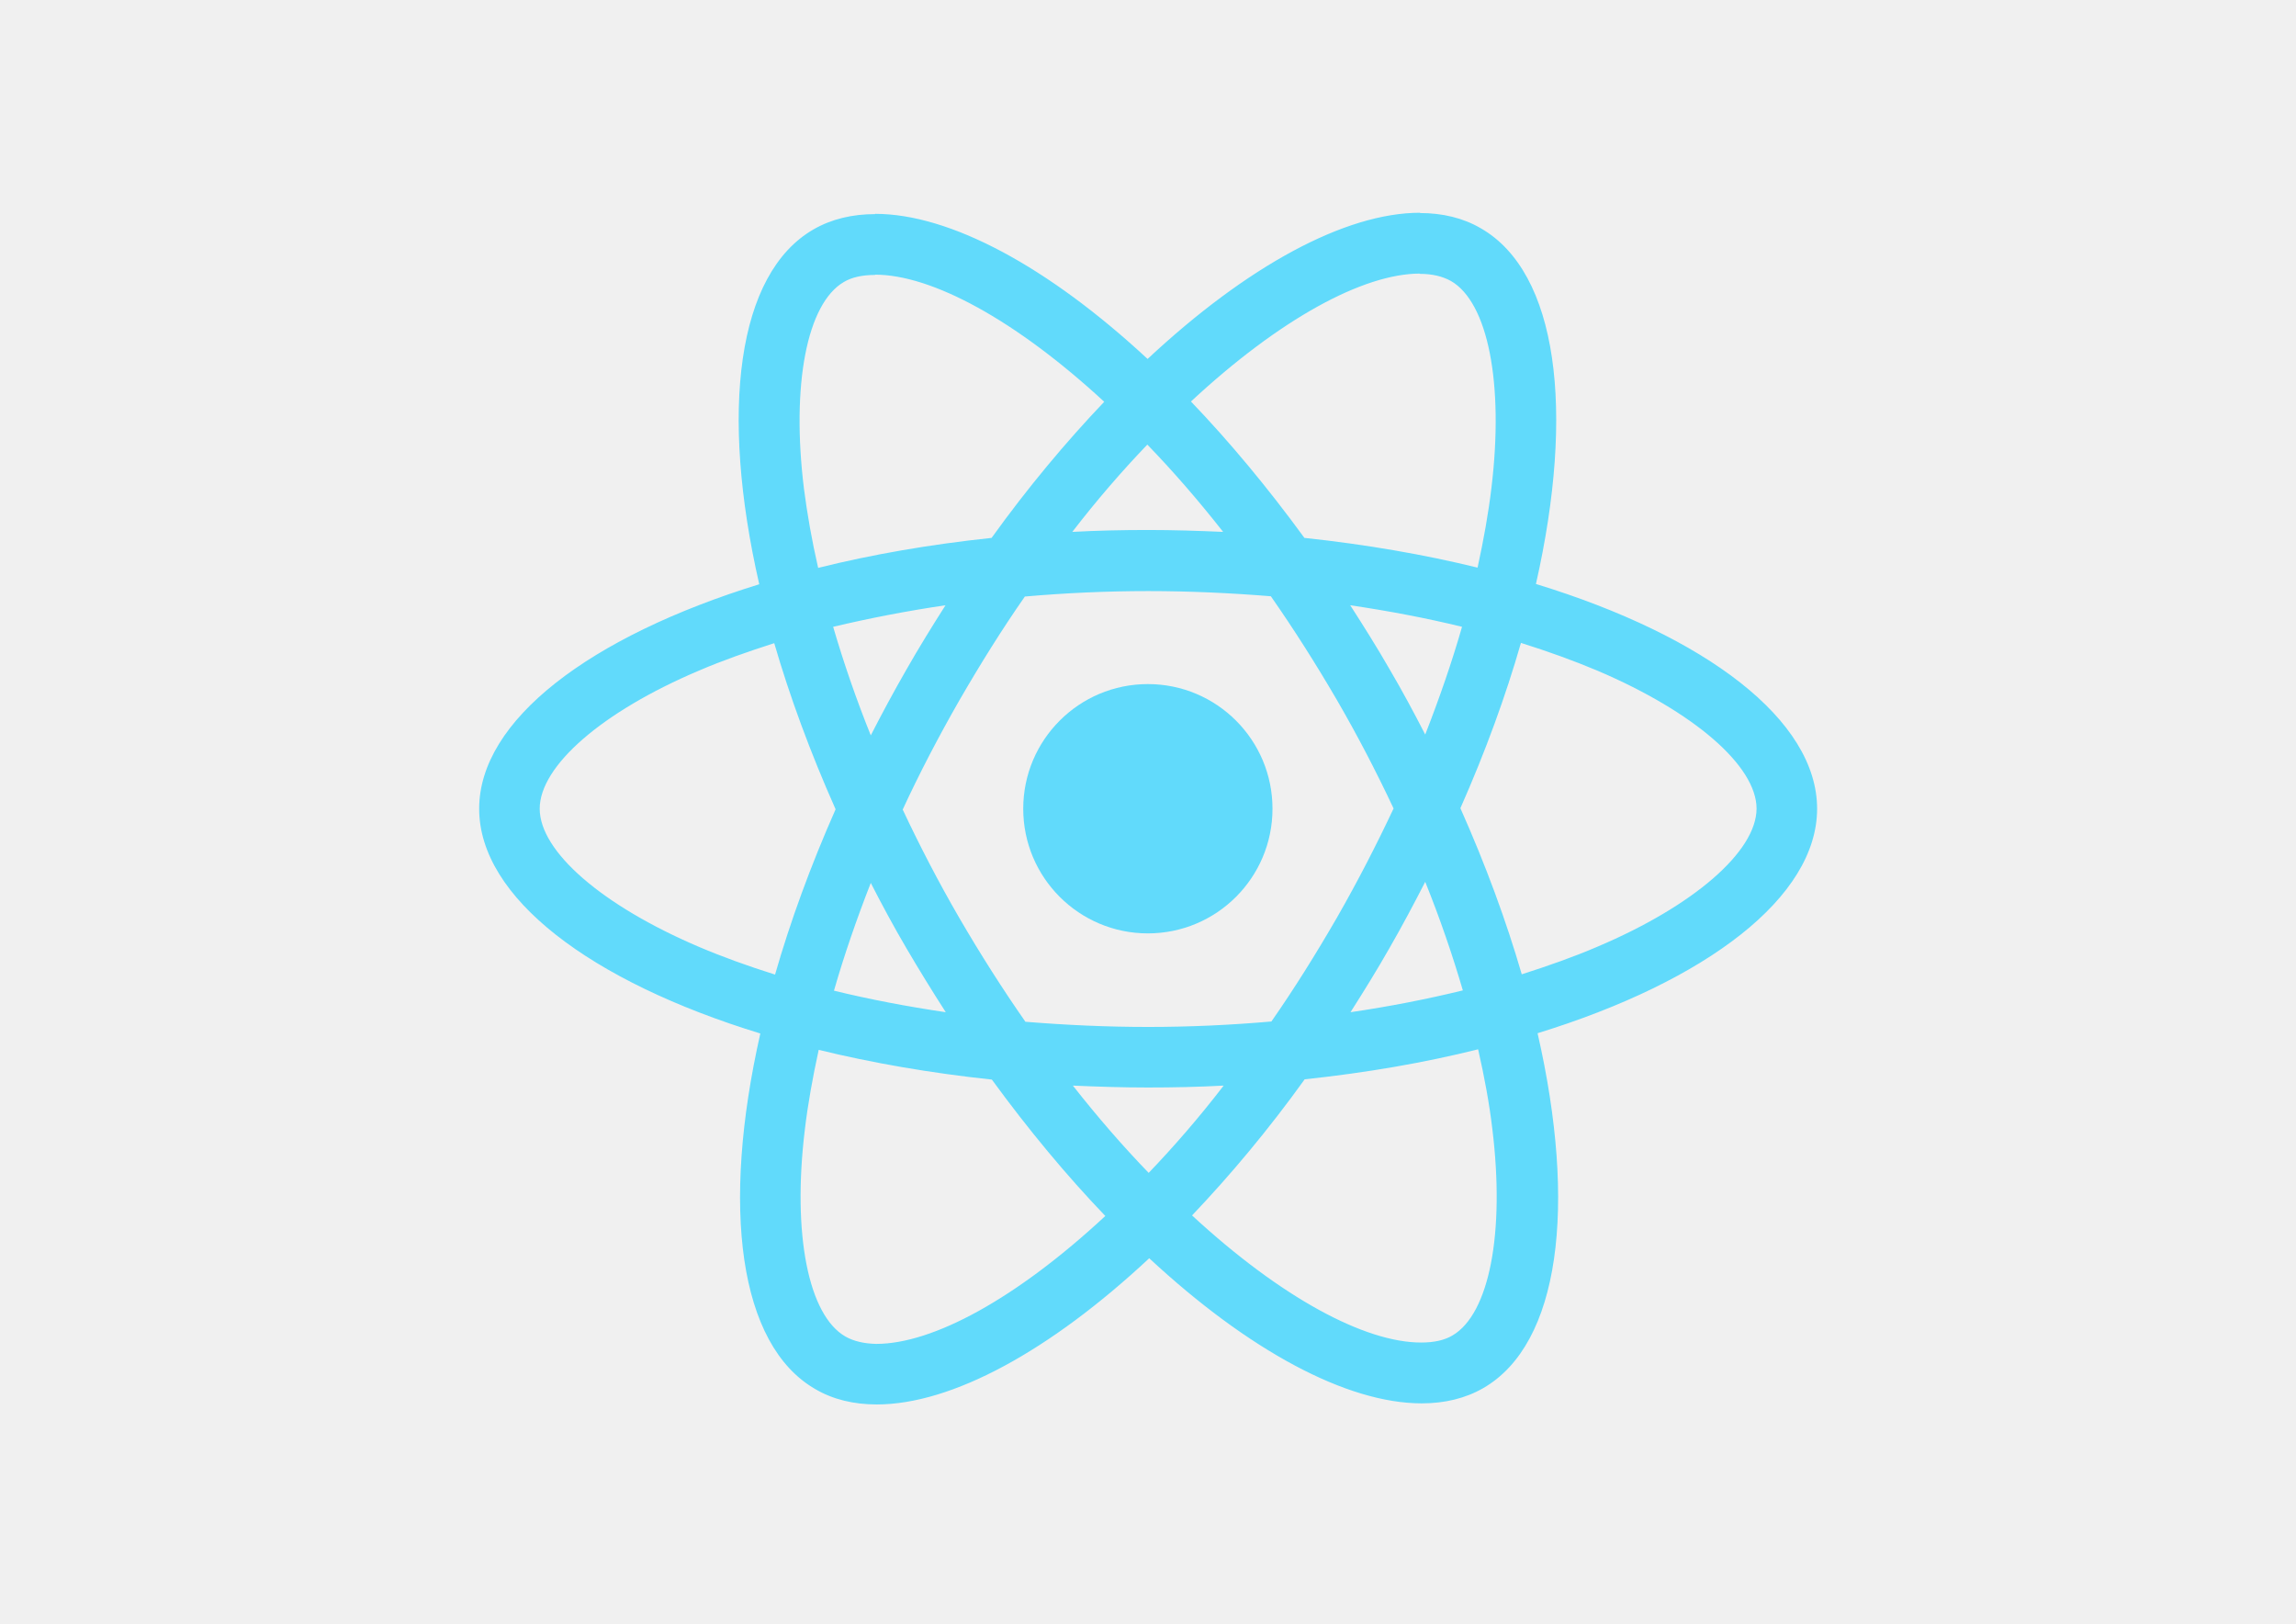
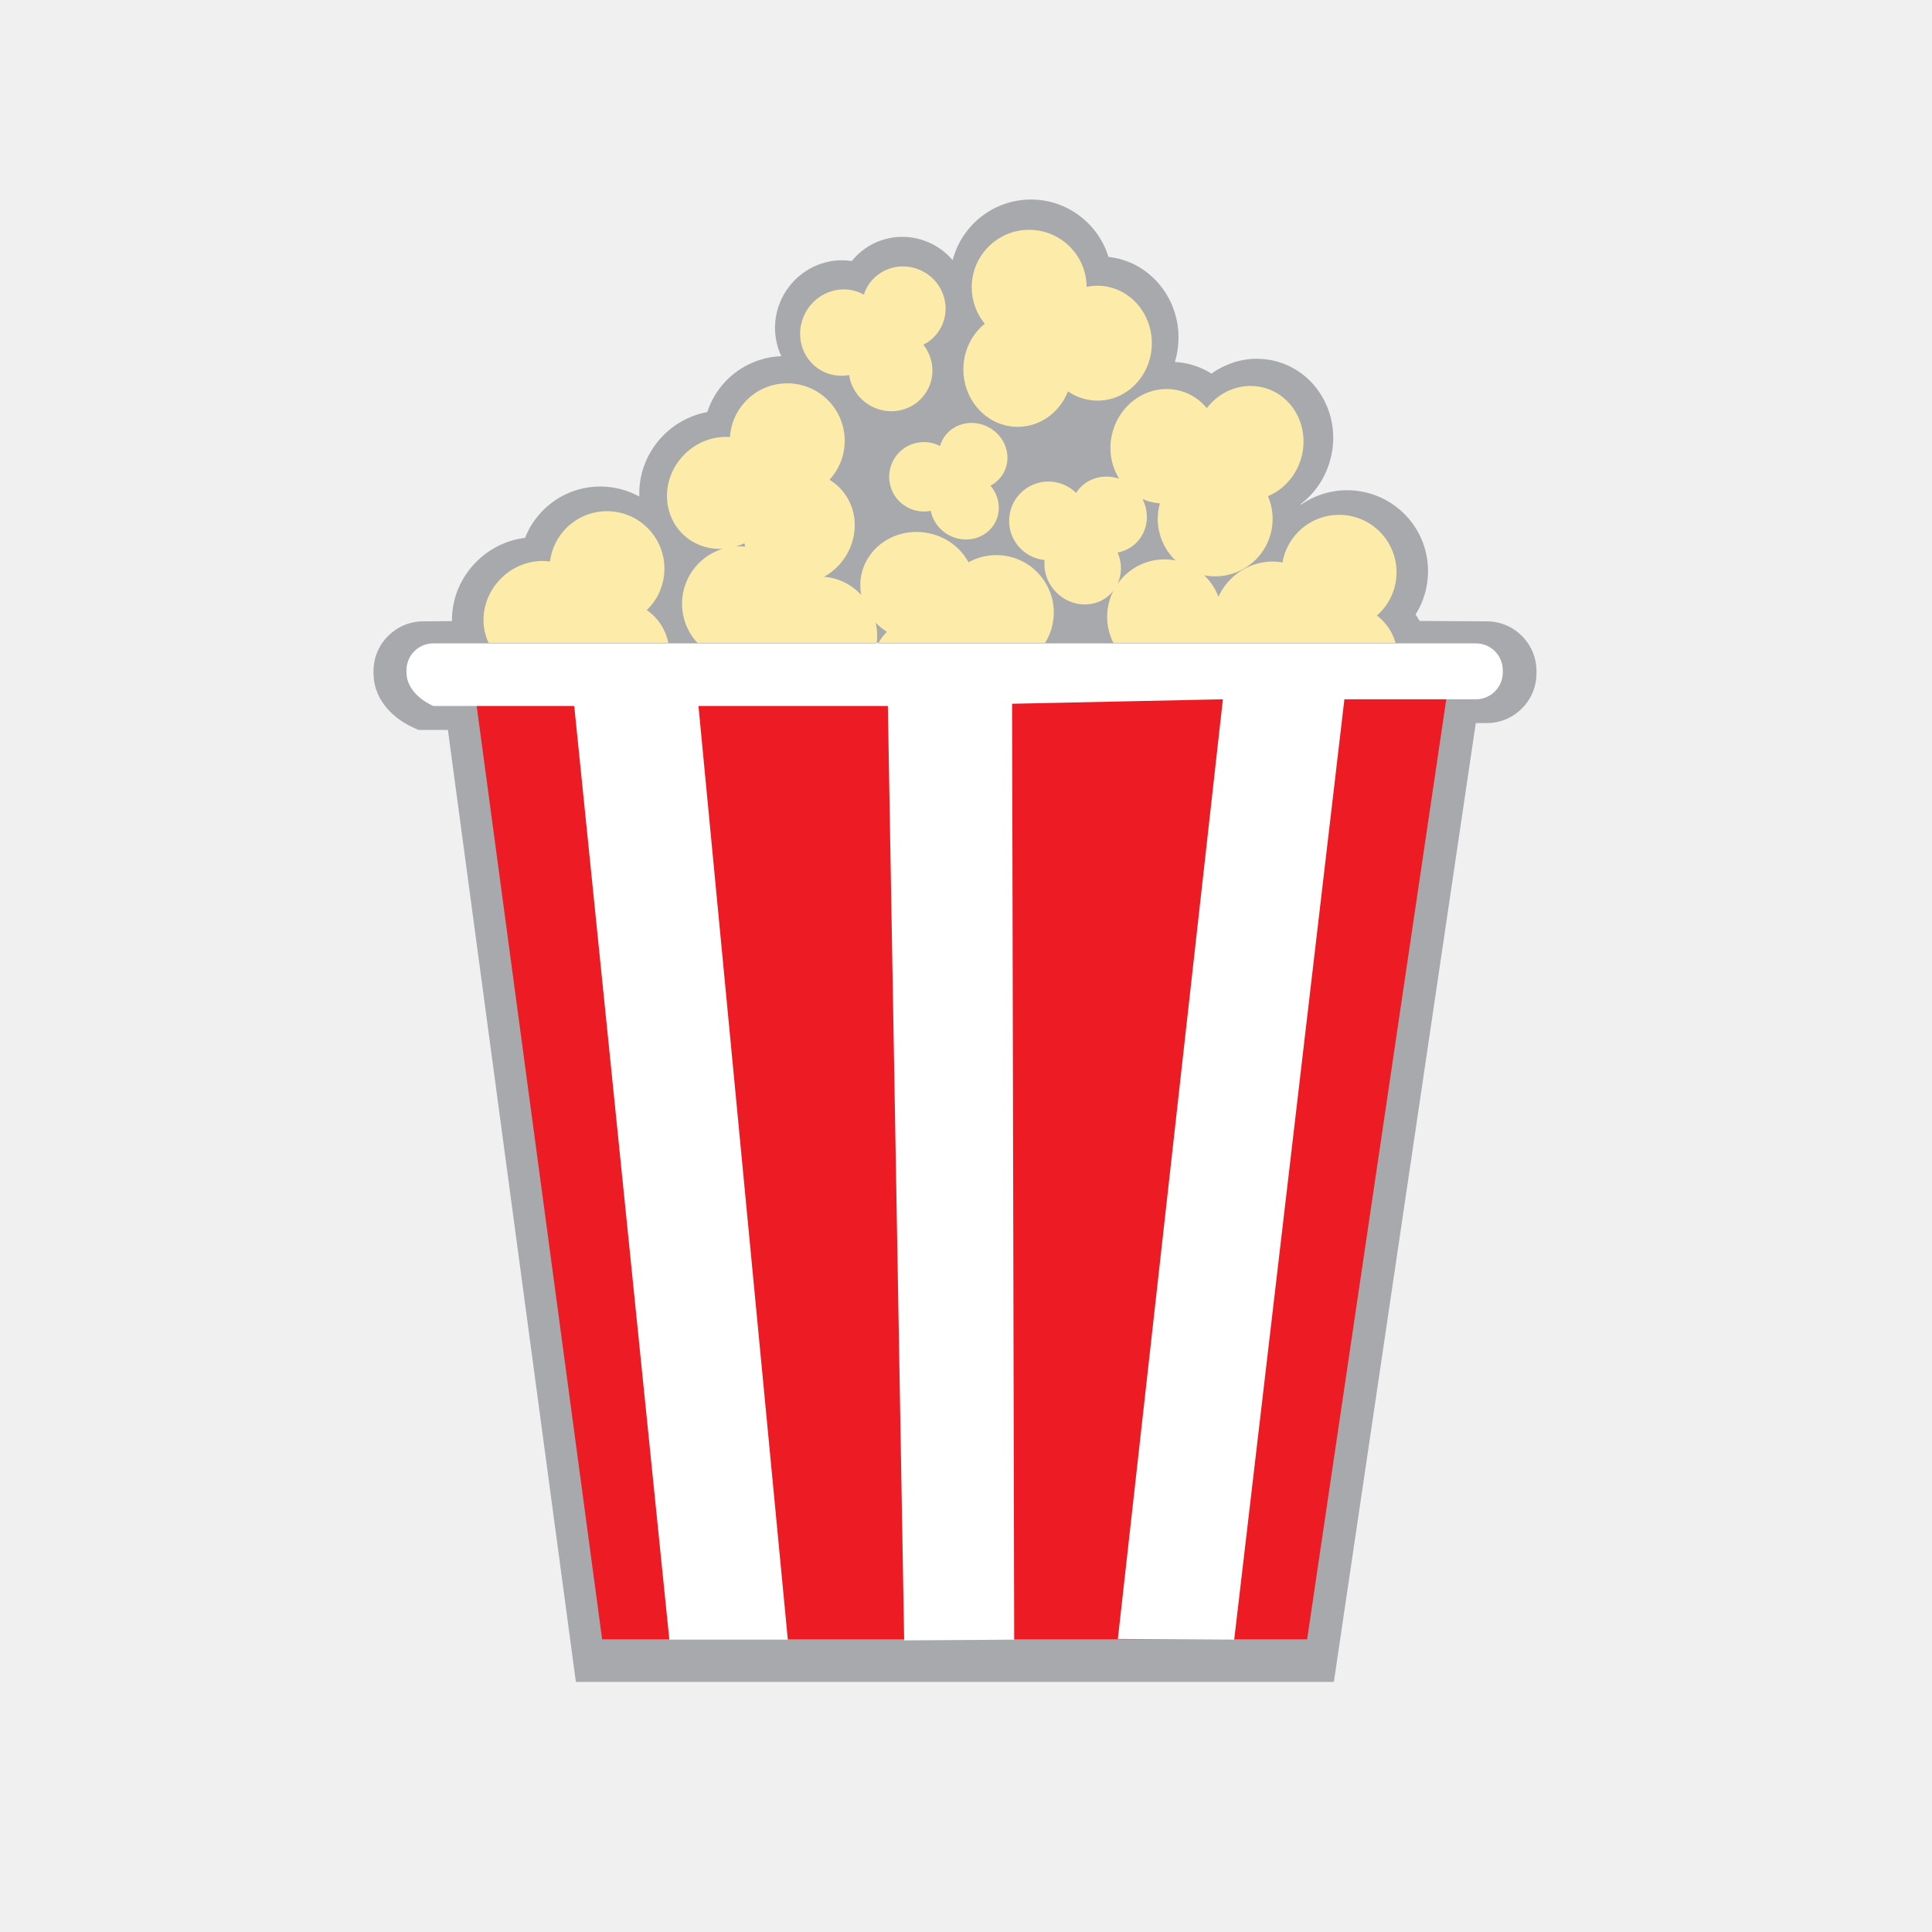
- <svg xmlns="http://www.w3.org/2000/svg" viewBox="0 0 841.9 595.3">
-   <g fill="#61DAFB">
-     <path d="M666.3 296.5c0-32.5-40.7-63.3-103.1-82.4 14.4-63.6 8-114.2-20.2-130.4-6.5-3.8-14.1-5.6-22.4-5.6v22.3c4.6 0 8.3.9 11.4 2.6 13.6 7.8 19.5 37.5 14.9 75.7-1.1 9.4-2.9 19.3-5.1 29.4-19.6-4.8-41-8.5-63.5-10.9-13.5-18.5-27.5-35.3-41.6-50 32.6-30.3 63.2-46.9 84-46.9V78c-27.5 0-63.5 19.6-99.9 53.6-36.4-33.8-72.4-53.2-99.9-53.2v22.3c20.7 0 51.4 16.5 84 46.6-14 14.7-28 31.4-41.3 49.9-22.6 2.4-44 6.1-63.6 11-2.3-10-4-19.7-5.2-29-4.7-38.2 1.1-67.9 14.6-75.8 3-1.8 6.9-2.6 11.5-2.6V78.5c-8.4 0-16 1.8-22.6 5.6-28.1 16.2-34.4 66.7-19.9 130.1-62.2 19.2-102.7 49.9-102.7 82.3 0 32.5 40.7 63.3 103.1 82.4-14.4 63.6-8 114.2 20.2 130.4 6.5 3.8 14.1 5.6 22.5 5.6 27.5 0 63.5-19.6 99.9-53.6 36.4 33.8 72.4 53.2 99.9 53.2 8.4 0 16-1.8 22.6-5.6 28.1-16.2 34.4-66.7 19.9-130.1 62-19.1 102.5-49.9 102.5-82.3zm-130.2-66.7c-3.7 12.9-8.3 26.2-13.5 39.5-4.1-8-8.4-16-13.1-24-4.6-8-9.5-15.8-14.4-23.4 14.2 2.1 27.9 4.7 41 7.9zm-45.8 106.5c-7.8 13.5-15.8 26.3-24.1 38.2-14.9 1.3-30 2-45.2 2-15.1 0-30.2-.7-45-1.9-8.3-11.9-16.4-24.6-24.2-38-7.6-13.1-14.5-26.4-20.8-39.8 6.2-13.4 13.2-26.8 20.7-39.9 7.8-13.5 15.8-26.3 24.1-38.2 14.9-1.3 30-2 45.2-2 15.1 0 30.2.7 45 1.9 8.3 11.9 16.4 24.6 24.2 38 7.6 13.1 14.5 26.4 20.8 39.8-6.3 13.4-13.2 26.8-20.7 39.9zm32.3-13c5.4 13.4 10 26.8 13.8 39.8-13.1 3.2-26.9 5.9-41.2 8 4.9-7.7 9.8-15.6 14.4-23.7 4.6-8 8.9-16.1 13-24.1zM421.2 430c-9.3-9.6-18.6-20.3-27.8-32 9 .4 18.2.7 27.5.7 9.4 0 18.7-.2 27.8-.7-9 11.7-18.3 22.4-27.5 32zm-74.4-58.9c-14.2-2.1-27.9-4.7-41-7.9 3.7-12.9 8.3-26.2 13.5-39.5 4.1 8 8.4 16 13.1 24 4.7 8 9.5 15.8 14.4 23.4zM420.7 163c9.3 9.6 18.6 20.3 27.8 32-9-.4-18.2-.7-27.5-.7-9.4 0-18.7.2-27.8.7 9-11.7 18.3-22.4 27.5-32zm-74 58.9c-4.9 7.7-9.8 15.6-14.4 23.7-4.6 8-8.9 16-13 24-5.4-13.4-10-26.8-13.8-39.8 13.1-3.1 26.9-5.8 41.2-7.9zm-90.5 125.2c-35.4-15.1-58.3-34.9-58.3-50.6 0-15.7 22.9-35.6 58.3-50.6 8.6-3.7 18-7 27.7-10.1 5.7 19.6 13.2 40 22.5 60.9-9.2 20.8-16.6 41.1-22.2 60.6-9.9-3.1-19.3-6.5-28-10.2zM310 490c-13.6-7.8-19.5-37.5-14.9-75.7 1.1-9.4 2.9-19.3 5.1-29.4 19.6 4.8 41 8.5 63.5 10.9 13.5 18.5 27.5 35.3 41.6 50-32.6 30.3-63.2 46.9-84 46.9-4.5-.1-8.3-1-11.3-2.7zm237.2-76.2c4.7 38.2-1.1 67.9-14.6 75.8-3 1.8-6.9 2.6-11.5 2.6-20.7 0-51.4-16.5-84-46.6 14-14.7 28-31.4 41.3-49.9 22.6-2.4 44-6.1 63.6-11 2.3 10.1 4.1 19.8 5.2 29.1zm38.5-66.7c-8.6 3.7-18 7-27.7 10.1-5.7-19.6-13.2-40-22.5-60.9 9.2-20.8 16.6-41.1 22.2-60.6 9.9 3.1 19.3 6.5 28.1 10.2 35.4 15.1 58.3 34.9 58.3 50.6-.1 15.7-23 35.6-58.4 50.6zM320.8 78.4z" />
-     <circle cx="420.9" cy="296.5" r="45.7" />
-     <path d="M520.5 78.1z" />
+ <svg xmlns="http://www.w3.org/2000/svg" version="1.1" x="0px" y="0px" width="864px" height="864px" viewBox="0 0 864 864" enable-background="new 0 0 864 864" xml:space="preserve">
+   <g id="Layer_5">
+     <path fill="#A7A9AC" d="M257.538,752.168l-57.229-425.736h-13.19l-1.965-0.89c-11.346-5.134-18.12-14.261-18.12-24.414v-1.015   c0-12.265,9.978-22.243,22.243-22.243l12.86-0.116c-0.179-9.946,3.88-19.9,11.655-27.263c5.872-5.562,13.208-9.011,21.006-9.946   c1.932-4.911,4.928-9.384,8.8-13.052c6.755-6.396,15.595-9.918,24.894-9.918c6.121,0,12.12,1.575,17.417,4.476   c-0.371-9.396,2.961-19.065,10.025-26.606c5.492-5.862,12.686-9.765,20.372-11.176c1.635-5.02,4.359-9.668,8.008-13.563   c6.513-6.952,15.594-11.072,25.09-11.424c-3.971-8.46-3.874-18.769,1.161-27.621c5.354-9.416,15.301-15.264,25.957-15.264   c1.481,0,2.957,0.116,4.414,0.343c5.39-6.763,13.7-10.822,22.583-10.822c5.083,0,10.122,1.338,14.573,3.87   c3.081,1.752,5.744,3.985,7.931,6.56c4.042-15.581,18.227-27.12,35.055-27.12c16.257,0,30.103,10.845,34.637,25.679   c17.562,1.818,31.321,17.283,31.321,36.03c0,3.753-0.556,7.442-1.625,10.952c2.595,0.125,5.169,0.552,7.674,1.274   c3.095,0.893,6.018,2.213,8.702,3.92c5.926-4.255,13.026-6.644,20.259-6.644c3.145,0,6.277,0.443,9.311,1.318   c18.432,5.316,28.927,25.249,23.395,44.432c-2.254,7.818-6.849,14.507-13.048,19.229c0.017,0.105,0.032,0.21,0.049,0.315   c6.046-4.211,13.264-6.498,20.683-6.498c10.55,0,20.55,4.579,27.435,12.563c10.615,12.312,11.444,29.879,3.172,43   c0.65,0.933,1.251,1.896,1.801,2.887l30.097,0.186c12.203,0,22.182,9.978,22.182,22.243v1.015c0,12.266-9.979,22.244-22.243,22.244   h-4.905l-63.473,428.795H257.538z" />
+   </g>
+   <g id="Layer_2">
+     <polygon fill="#ED1C24" points="269.278,733.111 584.556,733.111 647.056,310.889 212.333,309.5  " />
+   </g>
+   <g id="Layer_3">
+     <path fill="#FFFFFF" d="M660.054,287.722H193.78c-6.629,0-12.002,5.374-12.002,12.002v0.995c0,6.629,5.374,12.002,12.002,15.002   h63.023l42.537,417.551h52.98l-39.962-417.551h84.695l7.3,417.867l49.196-0.315l-0.939-418.551l94.272-2l-46.976,420.236   l52.034,0.315l49.28-420.551h58.831c6.628,0,12.002-5.374,12.002-12.002v-0.995C672.056,293.096,666.682,287.722,660.054,287.722z" />
+   </g>
+   <g id="Layer_4">
+     <g>
+       <path fill="none" d="M518.708,225.109c-1.604-0.111-3.219-0.391-4.819-0.853c-1.021-0.294-2.002-0.661-2.949-1.08    c3.29,6.472,2.431,14.354-2.726,19.511c-2.359,2.36-5.292,3.818-8.397,4.396c1.987,4.556,1.979,9.686-0.047,14.034    c4.647-6.619,12.334-10.95,21.037-10.95c1.673,0,3.306,0.165,4.889,0.47C519.052,244.279,516.051,234.561,518.708,225.109z" />
+       <path fill="none" d="M391.641,278.497c0.68,3.033,0.807,6.074,0.453,9.003h0.747c1.042-1.819,2.312-3.485,3.782-4.959    C394.776,281.392,393.113,280.022,391.641,278.497z" />
+       <path fill="none" d="M329.311,244.353c1.333-0.073,2.66-0.044,3.969,0.088c-0.141-0.489-0.271-0.981-0.381-1.478    C331.729,243.52,330.529,243.98,329.311,244.353z" />
+       <path fill="none" d="M354.891,261.321c0.015-0.009,0.03-0.017,0.045-0.026c-0.019,0-0.038-0.002-0.056-0.003    C354.883,261.302,354.887,261.311,354.891,261.321z" />
+       <path fill="#FFFFFF" d="M391.758,289.62c0.323-0.729,0.69-1.434,1.083-2.12h-0.747    C392.008,288.213,391.901,288.922,391.758,289.62z" />
+       <path fill="#FDEBA9" d="M430.833,165.194c0,14.19,10.882,25.694,24.306,25.694c10.126,0,18.802-6.547,22.456-15.854    c3.804,2.61,8.338,4.132,13.211,4.132c13.423,0,24.305-11.504,24.305-25.694s-10.882-25.694-24.305-25.694    c-1.666,0-3.294,0.178-4.866,0.516c-0.096-14.108-11.559-25.516-25.689-25.516c-14.19,0-25.694,11.504-25.694,25.694    c0,6.189,2.189,11.867,5.835,16.303C434.583,149.47,430.833,156.868,430.833,165.194z" />
+       <path fill="#FDEBA9" d="M292.959,276.013c-1.146-1.209-2.395-2.269-3.721-3.178c10.178-9.77,10.579-25.938,0.863-36.198    c-9.757-10.304-26.02-10.747-36.324-0.989c-4.494,4.256-7.111,9.75-7.826,15.447c-7.402-0.989-15.352,1.375-21.397,7.1    c-8.381,7.937-10.52,19.879-6.059,29.305h80.381C298.038,283.291,296.077,279.306,292.959,276.013z" />
+       <path fill="#FDEBA9" d="M619.326,278.619c-1.088-1.262-2.286-2.378-3.568-3.349c10.622-9.285,11.776-25.417,2.549-36.118    c-9.268-10.747-25.492-11.947-36.238-2.68c-4.688,4.042-7.559,9.408-8.537,15.065c-7.348-1.333-15.399,0.659-21.705,6.096    c-3.07,2.648-5.392,5.826-6.941,9.251c-1.371-3.678-3.565-6.953-6.352-9.612c12.929,2.531,25.875-5.198,29.595-18.096    c1.716-5.947,1.186-12.009-1.088-17.281c6.881-2.901,12.534-8.971,14.841-16.971c3.933-13.635-3.334-27.703-16.232-31.423    c-9.73-2.806-19.881,1.081-25.971,9.011c-2.931-3.562-6.866-6.282-11.549-7.632c-12.896-3.719-26.54,4.318-30.473,17.954    c-2.183,7.566-0.911,15.264,2.854,21.255c-5.953-2.038-12.628-0.833-17.178,3.717c-0.807,0.807-1.509,1.681-2.106,2.606    c-6.877-6.784-17.95-6.758-24.793,0.084c-6.87,6.87-6.871,18.01,0,24.881c2.997,2.997,6.806,4.686,10.719,5.069    c-0.539,5.084,1.229,10.482,5.26,14.514c6.87,6.871,17.709,7.172,24.208,0.673c0.499-0.499,0.947-1.029,1.366-1.576    c-1.832,3.536-2.874,7.547-2.874,11.804c0,4.194,1.024,8.142,2.808,11.639h126.164    C623.187,284.303,621.612,281.27,619.326,278.619z M520.807,250.167c-8.703,0-16.39,4.331-21.037,10.95    c2.025-4.348,2.034-9.478,0.047-14.034c3.105-0.577,6.038-2.036,8.397-4.396c5.156-5.157,6.016-13.04,2.726-19.511    c0.947,0.419,1.929,0.785,2.949,1.08c1.601,0.462,3.215,0.742,4.819,0.853c-2.657,9.452,0.344,19.17,6.987,25.528    C524.112,250.332,522.479,250.167,520.807,250.167z" />
+       <path fill="#FDEBA9" d="M391.641,278.497c1.472,1.526,3.135,2.896,4.982,4.044c-1.469,1.474-2.74,3.14-3.782,4.959h74.536    c1.651-2.652,2.849-5.648,3.45-8.907c2.574-13.955-6.652-27.355-20.606-29.93c-6.087-1.123-12.068,0-17.092,2.78    c-3.562-6.562-10.158-11.593-18.346-13.104c-13.955-2.574-27.242,6.04-29.677,19.241c-0.531,2.875-0.486,5.727,0.027,8.462    c-4.402-4.751-10.359-7.662-16.604-8.077c2.343-1.316,4.542-3.01,6.49-5.09c9.701-10.355,9.625-26.19-0.17-35.368    c-1.216-1.139-2.526-2.122-3.904-2.95c9.575-10.361,9.01-26.523-1.303-36.185c-10.356-9.702-26.616-9.171-36.318,1.185    c-4.232,4.517-6.516,10.157-6.888,15.887c-7.448-0.544-15.243,2.291-20.935,8.367c-9.702,10.356-9.625,26.191,0.171,35.369    c4.87,4.562,11.224,6.603,17.576,6.246c-0.352,0.107-0.703,0.218-1.054,0.341c-13.387,4.706-20.425,19.374-15.72,32.761    c1.212,3.447,3.097,6.458,5.437,8.971h80.183C392.448,284.571,392.321,281.53,391.641,278.497z M329.311,244.353    c1.218-0.373,2.418-0.833,3.588-1.389c0.109,0.497,0.24,0.988,0.381,1.478C331.971,244.309,330.645,244.279,329.311,244.353z     M354.891,261.321c-0.003-0.01-0.008-0.019-0.011-0.029c0.019,0.001,0.037,0.003,0.056,0.003    C354.921,261.304,354.905,261.312,354.891,261.321z" />
+       <path fill="#FDEBA9" d="M367.168,165.649c3.941,2.242,8.377,2.856,12.568,2.062c0.814,5.525,4.121,10.674,9.423,13.689    c9.037,5.14,20.439,2.14,25.467-6.701c3.792-6.668,2.873-14.754-1.686-20.531c3.088-1.56,5.755-3.994,7.581-7.204    c5.028-8.84,1.778-20.173-7.26-25.313c-9.036-5.139-20.438-2.14-25.466,6.701c-0.625,1.098-1.121,2.234-1.494,3.392    c-9.021-5.047-20.579-1.629-25.872,7.677C355.114,148.767,358.131,160.51,367.168,165.649z" />
+       <path fill="#FDEBA9" d="M420.373,199.463c-7.556-3.955-16.899-1.077-20.911,6.464c-4.029,7.572-1.157,16.978,6.416,21.007    c3.303,1.757,6.955,2.202,10.357,1.516c0.855,4.432,3.739,8.534,8.182,10.898c7.572,4.029,16.8,1.489,20.613-5.674    c2.875-5.404,1.844-11.893-2.084-16.485c2.473-1.289,4.572-3.276,5.957-5.877c3.811-7.162,0.762-16.236-6.812-20.266    c-7.57-4.029-16.8-1.489-20.611,5.674C421.005,197.609,420.639,198.528,420.373,199.463z" />
+     </g>
  </g>
</svg>
